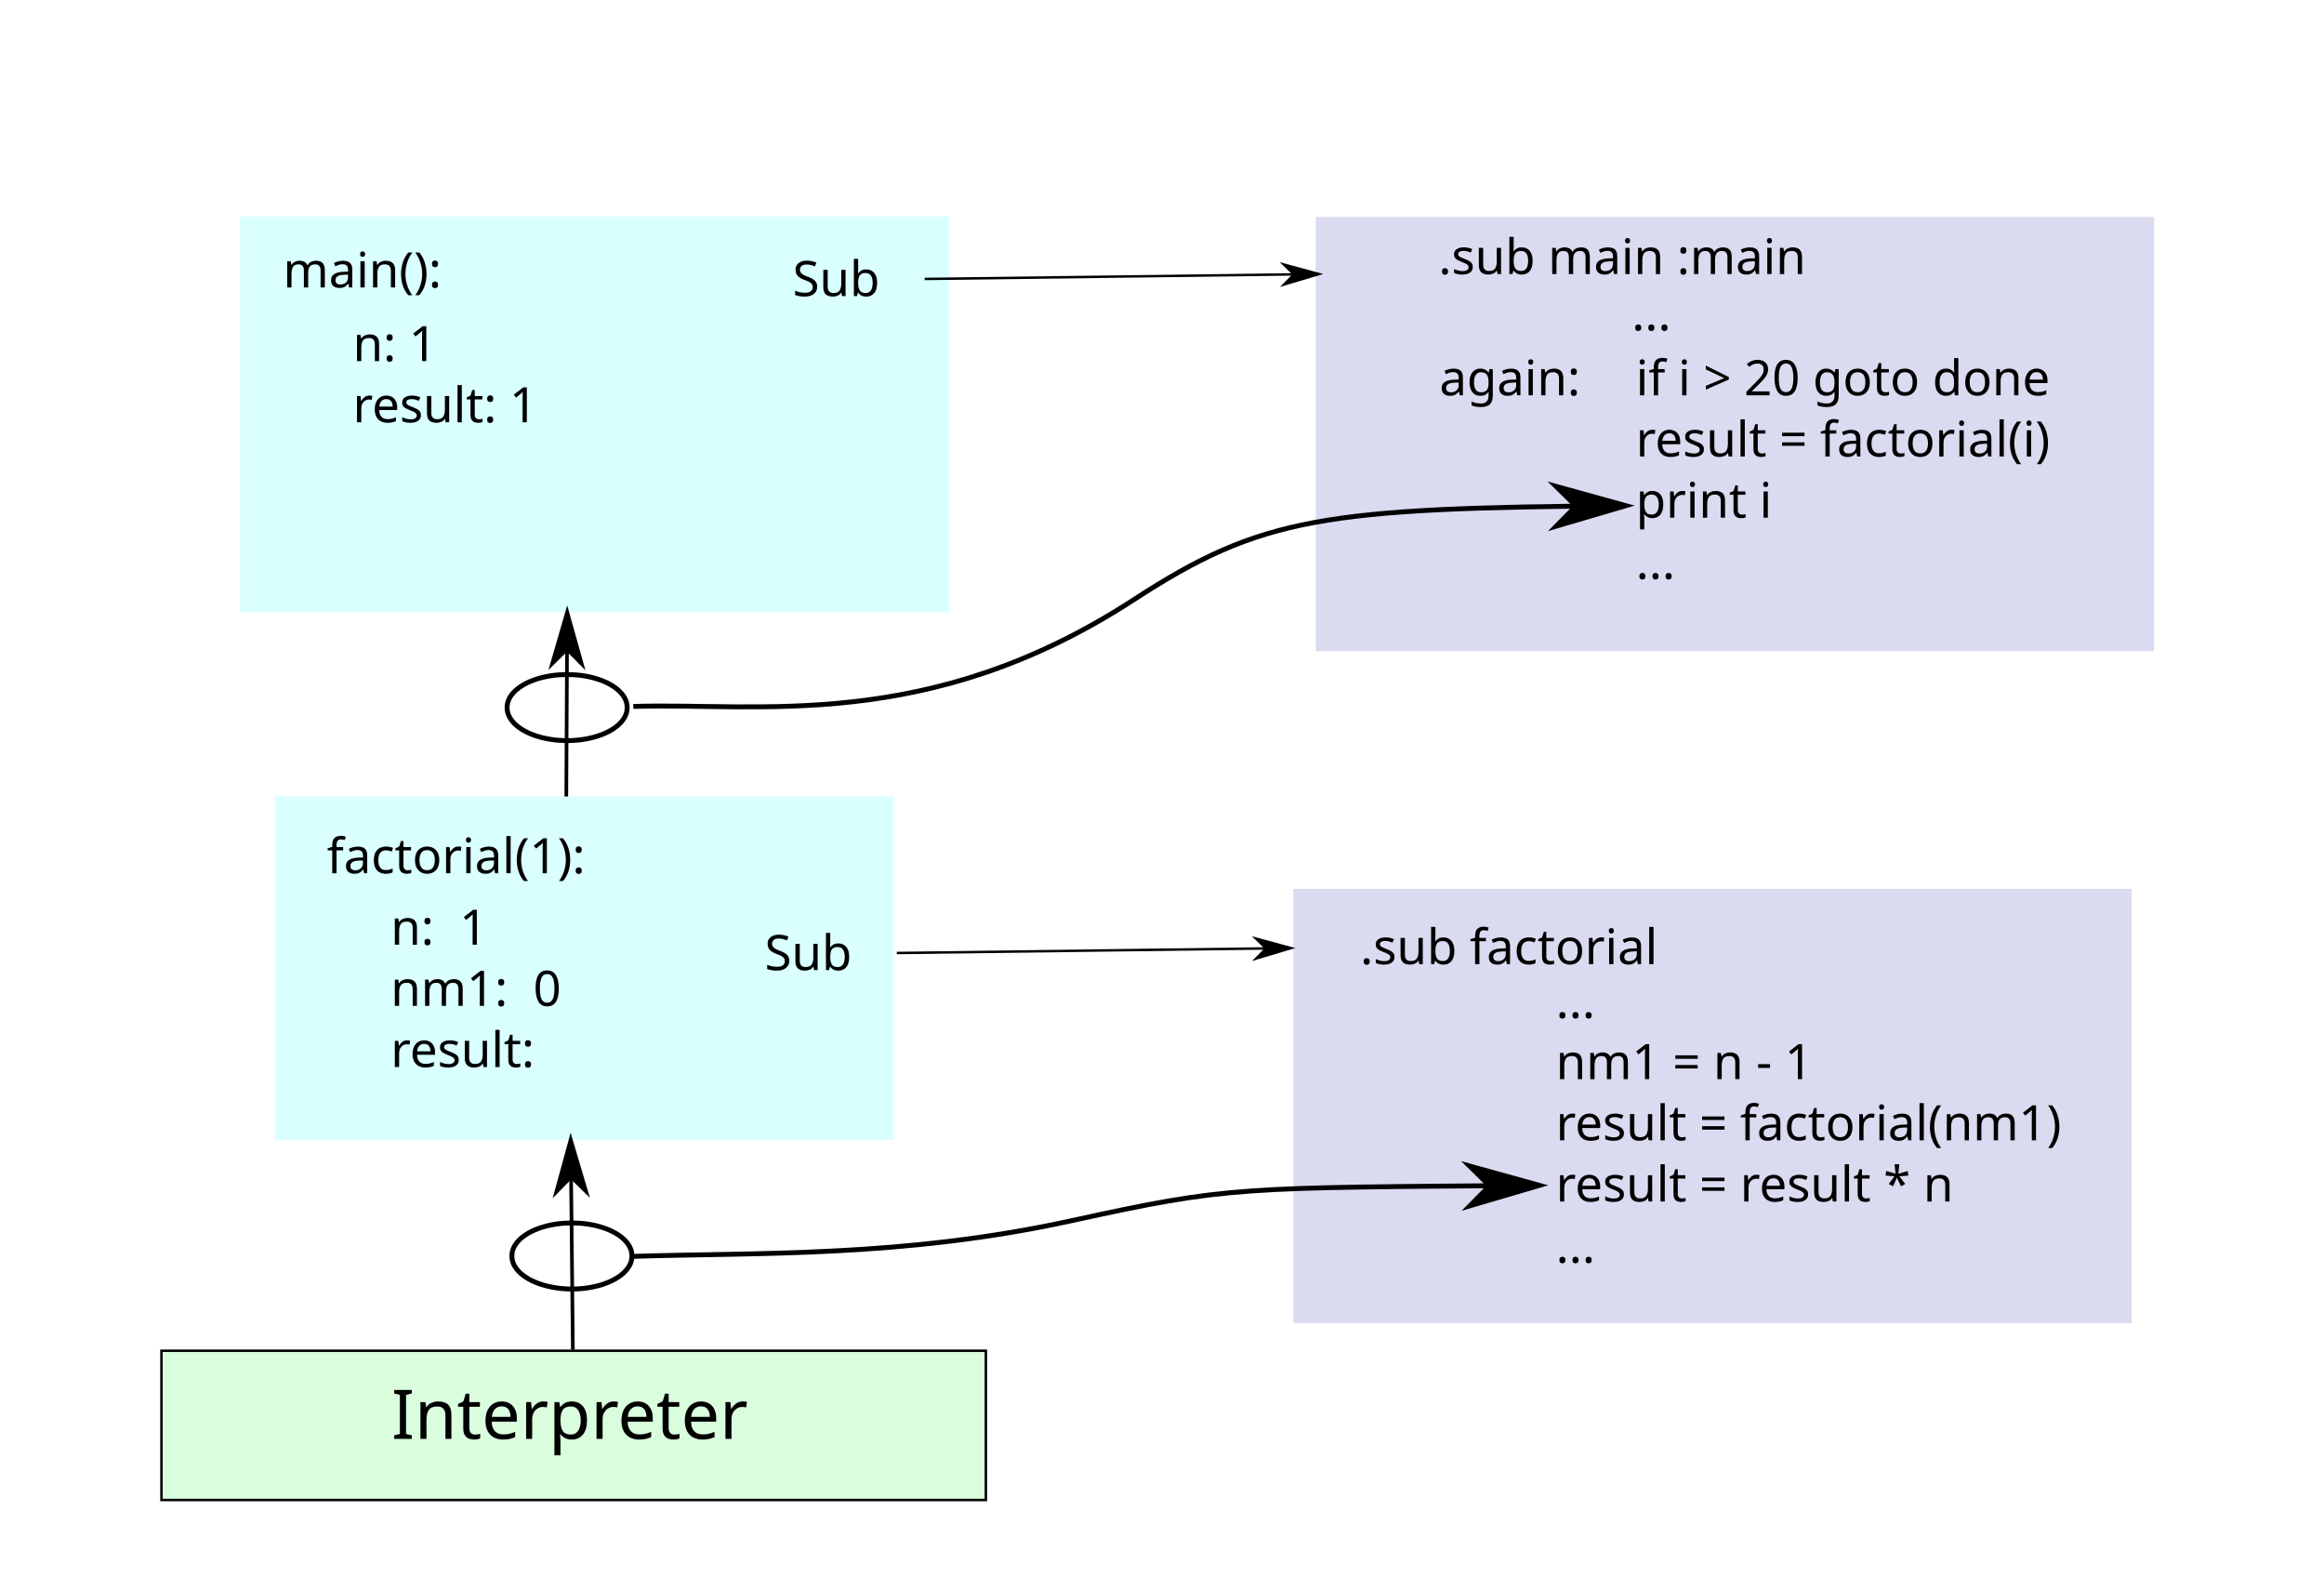
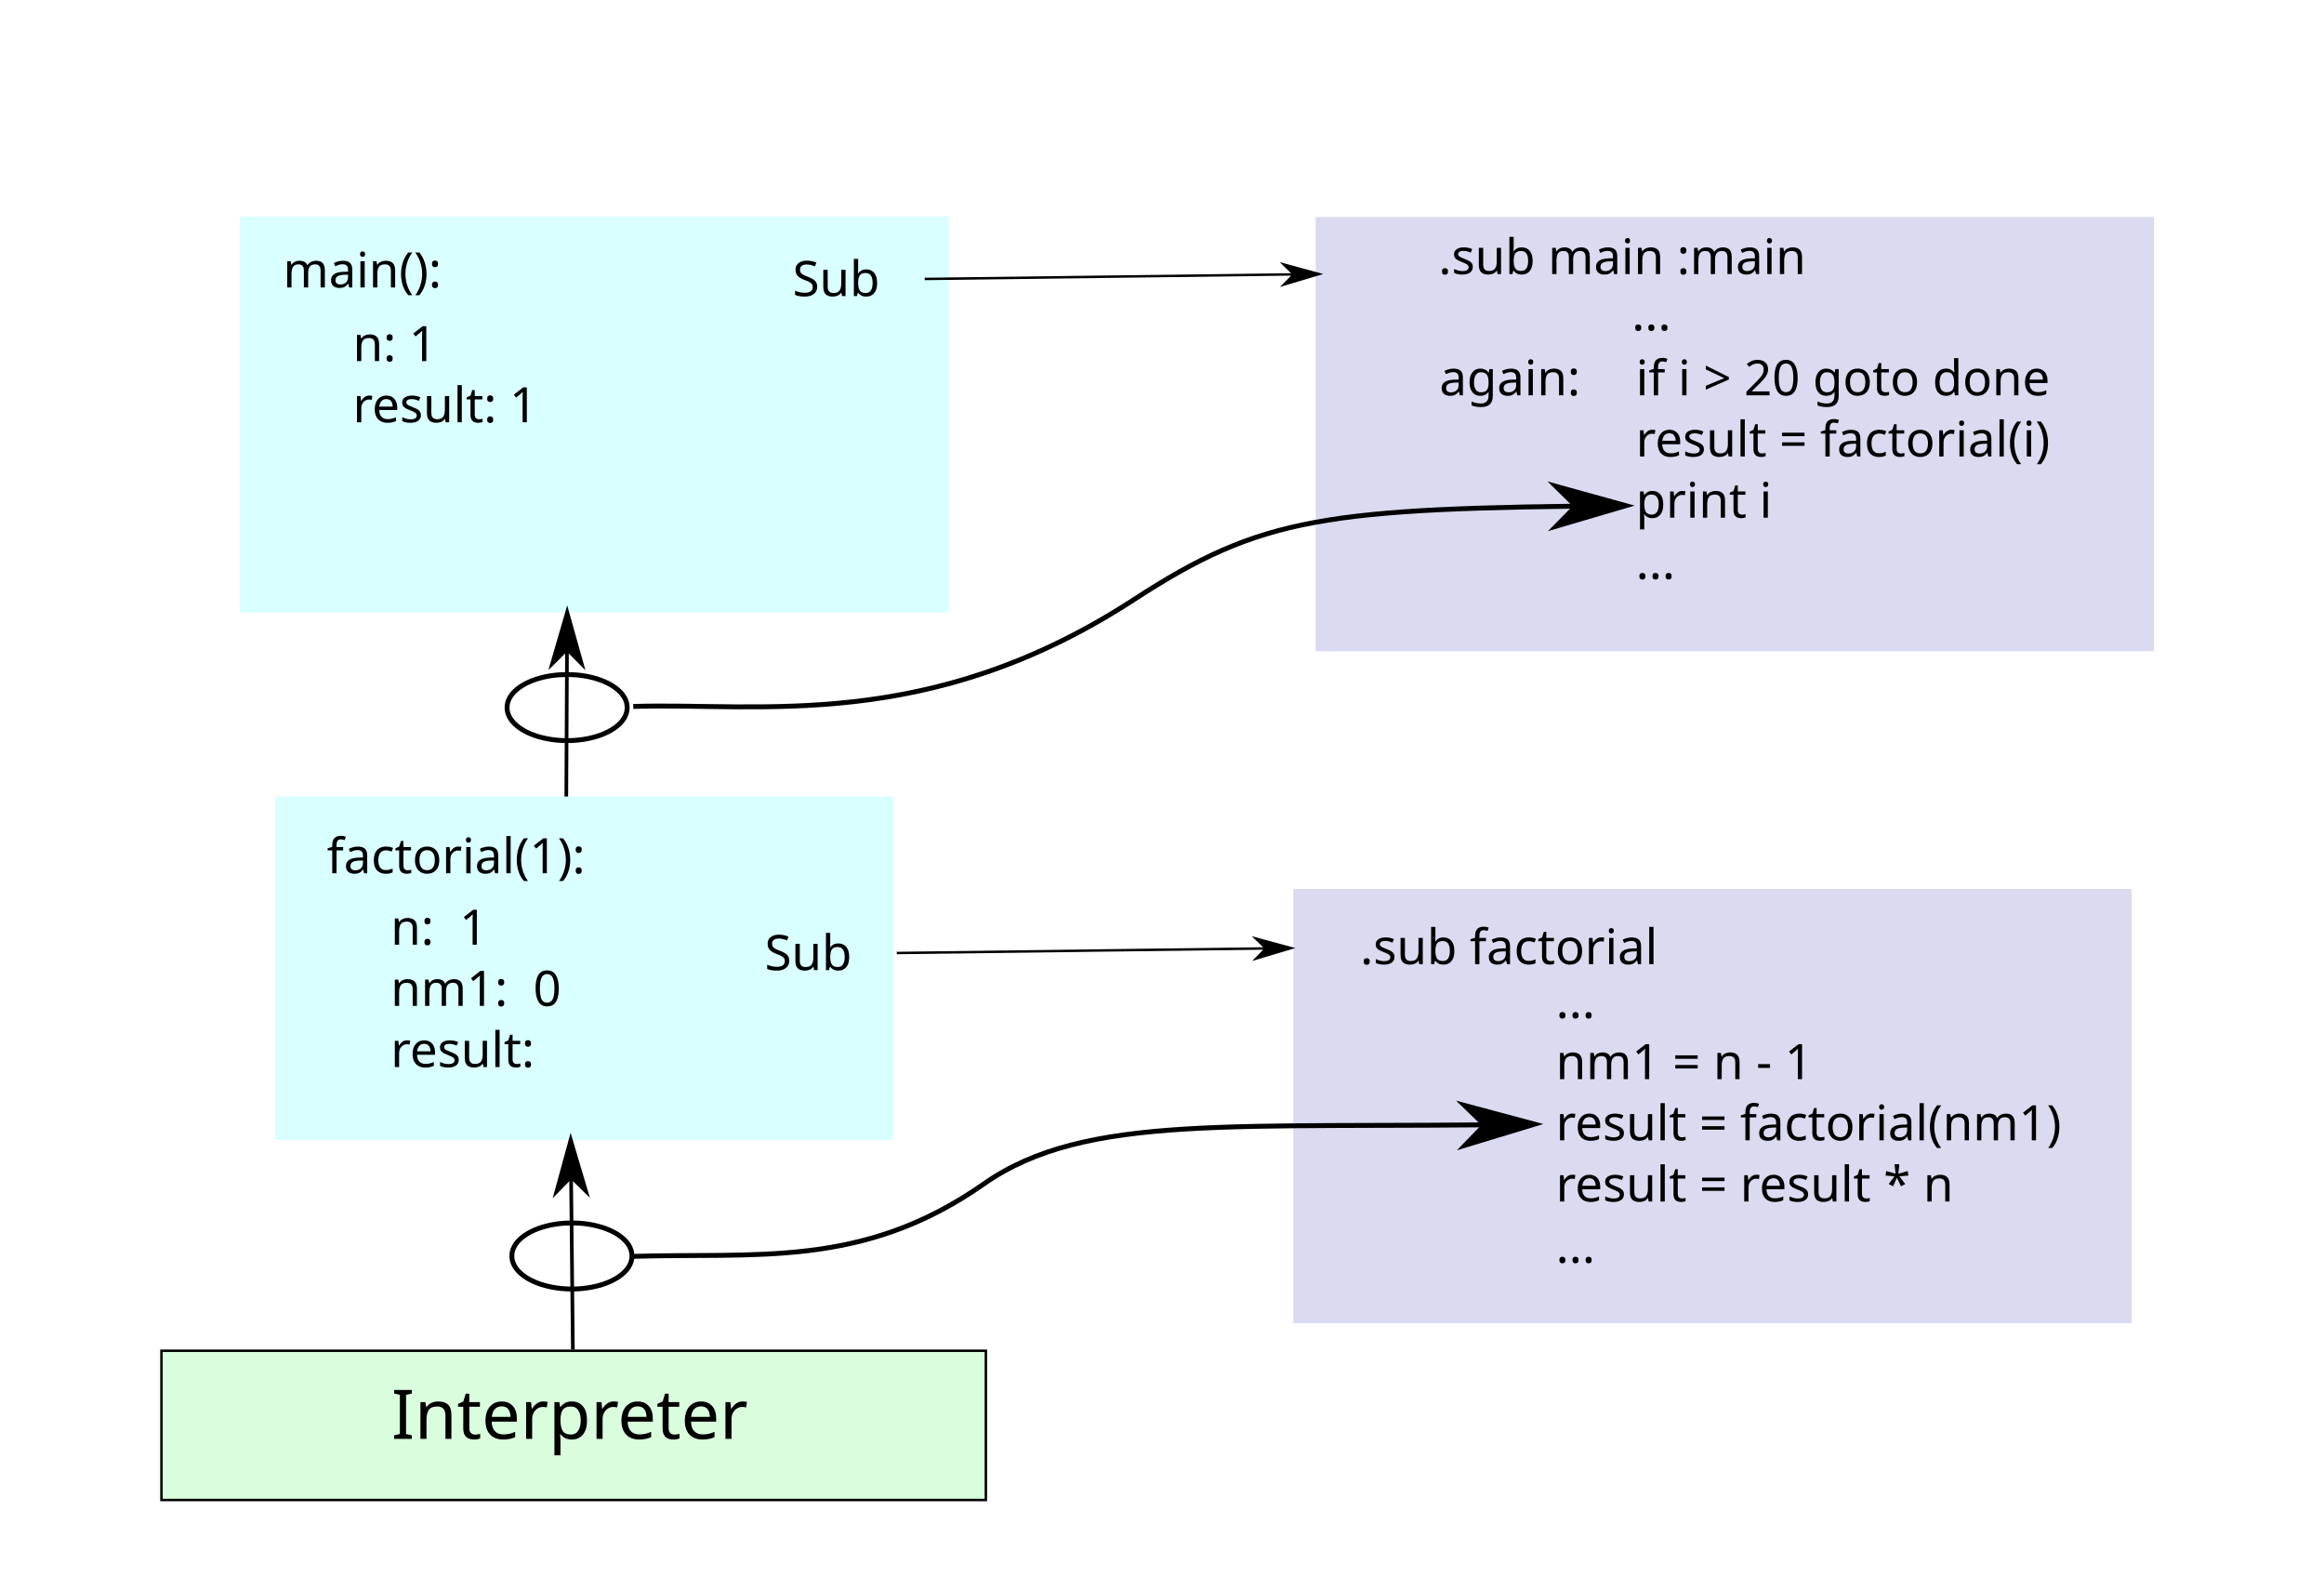
<svg xmlns="http://www.w3.org/2000/svg" width="950" height="650" id="svg7155" version="1.0">
  <defs id="defs7157">
    <marker orient="auto" refY="0" refX="0" id="Arrow2Lstart" style="overflow:visible">
      <path id="path4360" style="font-size:12px;fill-rule:evenodd;stroke-width:0.625;stroke-linejoin:round" d="M 8.719,4.034 L -2.207,0.016 L 8.719,-4.002 C 6.973,-1.63 6.983,1.616 8.719,4.034 z " transform="matrix(1.1,0,0,1.1,1.1,0)" />
    </marker>
    <marker orient="auto" refY="0" refX="0" id="Arrow1Lend" style="overflow:visible">
      <path id="path3235" d="M 0,0 L 5,-5 L -12.5,0 L 5,5 L 0,0 z " style="fill-rule:evenodd;stroke:#000000;stroke-width:1pt;marker-start:none" transform="matrix(-0.8,0,0,-0.8,-10,0)" />
    </marker>
    <marker orient="auto" refY="0" refX="0" id="Arrow1Lstart" style="overflow:visible">
      <path id="path3232" d="M 0,0 L 5,-5 L -12.5,0 L 5,5 L 0,0 z " style="fill-rule:evenodd;stroke:#000000;stroke-width:1pt;marker-start:none" transform="matrix(0.8,0,0,0.8,10,0)" />
    </marker>
  </defs>
  <g id="layer1">
    <rect style="fill:#d9ffff;fill-opacity:1" id="rect7165" width="289.796" height="161.81" x="98.171" y="88.476" />
    <text xml:space="preserve" style="font-size:20px;font-style:normal;font-variant:normal;font-weight:normal;font-stretch:normal;text-align:start;line-height:125%;writing-mode:lr-tb;text-anchor:start;fill:#000000;fill-opacity:1;stroke:none;stroke-width:1px;stroke-linecap:butt;stroke-linejoin:miter;stroke-opacity:1;font-family:Sans" x="115.706" y="117.472" id="text7676">
      <tspan id="tspan3264" x="115.706" y="117.472">main():</tspan>
    </text>
    <text xml:space="preserve" style="font-size:20px;font-style:normal;font-variant:normal;font-weight:normal;font-stretch:normal;text-align:start;line-height:125%;writing-mode:lr-tb;text-anchor:start;fill:#000000;fill-opacity:1;stroke:none;stroke-width:1px;stroke-linecap:butt;stroke-linejoin:miter;stroke-opacity:1;font-family:Sans" x="290.056" y="616.729" id="text7704">
      <tspan id="tspan7706" x="290.056" y="616.729" />
    </text>
    <rect style="fill:#d9ffff;fill-opacity:1" id="rect7716" width="252.717" height="140.353" x="112.48" y="325.498" />
    <text xml:space="preserve" style="font-size:20px;font-style:normal;font-variant:normal;font-weight:normal;font-stretch:normal;text-align:start;line-height:125%;writing-mode:lr-tb;text-anchor:start;fill:#000000;fill-opacity:1;stroke:none;stroke-width:1px;stroke-linecap:butt;stroke-linejoin:miter;stroke-opacity:1;font-family:Sans" x="133.628" y="356.877" id="text7718">
      <tspan id="tspan6417" x="133.628" y="356.877">factorial(1):</tspan>
    </text>
    <path style="fill:none;fill-rule:evenodd;stroke:#000000;stroke-width:1.491;stroke-linecap:butt;stroke-linejoin:miter;marker-start:url(#Arrow1Lstart);stroke-miterlimit:4;stroke-dasharray:none;stroke-opacity:1" d="M 231.851,250.282 L 231.491,325.503" id="path7734" />
    <text xml:space="preserve" style="font-size:20px;font-style:normal;font-variant:normal;font-weight:normal;font-stretch:normal;text-align:start;line-height:125%;writing-mode:lr-tb;text-anchor:start;fill:#000000;fill-opacity:1;stroke:none;stroke-width:1px;stroke-linecap:butt;stroke-linejoin:miter;stroke-opacity:1;font-family:Sans" x="144.238" y="147.58" id="text8295">
      <tspan id="tspan8297" x="144.238" y="147.58">n: 1</tspan>
      <tspan x="144.238" y="172.58" id="tspan8299">result: 1</tspan>
    </text>
    <text xml:space="preserve" style="font-size:20px;font-style:normal;font-variant:normal;font-weight:normal;font-stretch:normal;text-align:start;line-height:125%;writing-mode:lr-tb;text-anchor:start;fill:#000000;fill-opacity:1;stroke:none;stroke-width:1px;stroke-linecap:butt;stroke-linejoin:miter;stroke-opacity:1;font-family:Sans" x="159.699" y="386.063" id="text8301">
      <tspan id="tspan8303" x="159.699" y="386.063">n:  1</tspan>
      <tspan x="159.699" y="411.063" id="tspan8305">nm1:  0</tspan>
      <tspan x="159.699" y="436.063" id="tspan8307">result:</tspan>
    </text>
    <rect style="fill:#dadaf0;fill-opacity:1" id="rect8317" width="342.669" height="177.431" x="537.844" y="88.688" />
    <path style="fill:none;fill-opacity:1;stroke:#000000;stroke-opacity:1" id="path8331" d="M 135.316 215.613 A 12.268 6.691 0 1 1  110.781,215.613 A 12.268 6.691 0 1 1  135.316 215.613 z" transform="matrix(2,0,0,2,-14.27138,-142.0669)" />
    <path style="fill:none;fill-rule:evenodd;stroke:#000000;stroke-width:2px;stroke-linecap:butt;stroke-linejoin:miter;marker-end:url(#Arrow1Lend);stroke-opacity:1" d="M 258.874,288.699 C 310.247,287.008 379.376,299.743 463.494,245.056 C 515.704,211.113 541.409,207.647 664.342,206.647" id="path8341" />
    <text xml:space="preserve" style="font-size:20px;font-style:normal;font-variant:normal;font-weight:normal;font-stretch:normal;text-align:start;line-height:125%;writing-mode:lr-tb;text-anchor:start;fill:#000000;fill-opacity:1;stroke:none;stroke-width:1px;stroke-linecap:butt;stroke-linejoin:miter;stroke-opacity:1;font-family:Sans" x="588.401" y="161.55" id="text8872">
      <tspan id="tspan8874" x="588.401" y="161.55">again:</tspan>
    </text>
    <text xml:space="preserve" style="font-size:20px;font-style:normal;font-variant:normal;font-weight:normal;font-stretch:normal;text-align:start;line-height:125%;writing-mode:lr-tb;text-anchor:start;fill:#000000;fill-opacity:1;stroke:none;stroke-width:1px;stroke-linecap:butt;stroke-linejoin:miter;stroke-opacity:1;font-family:Sans" x="668.699" y="161.55" id="text8876">
      <tspan id="tspan8878" x="668.699" y="161.55">if i &gt; 20 goto done</tspan>
      <tspan x="668.699" y="186.55" id="tspan8880">result = factorial(i)</tspan>
      <tspan x="668.699" y="211.55" id="tspan8882">print i</tspan>
      <tspan x="668.699" y="236.55" id="tspan8884">...</tspan>
    </text>
    <rect style="fill:#dafdde;fill-opacity:1;stroke:#000000;stroke-opacity:1" id="rect2495" width="337" height="61" x="66" y="552" />
    <text xml:space="preserve" style="font-size:28px;font-style:normal;font-variant:normal;font-weight:normal;font-stretch:normal;text-align:start;line-height:100%;writing-mode:lr-tb;text-anchor:start;fill:#000000;fill-opacity:1;stroke:none;stroke-width:1px;stroke-linecap:butt;stroke-linejoin:miter;stroke-opacity:1;font-family:Sans" x="160" y="588" id="text3279">
      <tspan id="tspan5418" x="160" y="588">Interpreter</tspan>
    </text>
    <path style="fill:none;fill-rule:evenodd;stroke:#000000;stroke-width:1.5;stroke-linecap:butt;stroke-linejoin:miter;marker-start:none;marker-end:url(#Arrow1Lend);stroke-miterlimit:4;stroke-dasharray:none;stroke-opacity:1" d="M 234.177,551.5 L 233.284,465.851" id="path3295" />
    <text xml:space="preserve" style="font-size:20px;font-style:normal;font-variant:normal;font-weight:normal;font-stretch:normal;text-align:start;line-height:125%;writing-mode:lr-tb;text-anchor:start;fill:#000000;fill-opacity:1;stroke:none;stroke-width:1px;stroke-linecap:butt;stroke-linejoin:miter;stroke-opacity:1;font-family:Sans" x="588" y="112" id="text3252">
      <tspan x="588" y="112" id="tspan3256">.sub main :main</tspan>
    </text>
    <text xml:space="preserve" style="font-size:20px;font-style:normal;font-variant:normal;font-weight:normal;font-stretch:normal;text-align:start;line-height:125%;writing-mode:lr-tb;text-anchor:start;fill:#000000;fill-opacity:1;stroke:none;stroke-width:1px;stroke-linecap:butt;stroke-linejoin:miter;stroke-opacity:1;font-family:Sans" x="667" y="135" id="text3260">
      <tspan id="tspan3262" x="667" y="135">...</tspan>
    </text>
    <text xml:space="preserve" style="font-size:20px;font-style:normal;font-variant:normal;font-weight:normal;font-stretch:normal;text-align:start;line-height:125%;writing-mode:lr-tb;text-anchor:start;fill:#000000;fill-opacity:1;stroke:none;stroke-width:1px;stroke-linecap:butt;stroke-linejoin:miter;stroke-opacity:1;font-family:Sans" x="324" y="121" id="text3266">
      <tspan id="tspan3268" x="324" y="121">Sub</tspan>
    </text>
    <path style="fill:none;fill-rule:evenodd;stroke:#000000;stroke-width:1px;stroke-linecap:butt;stroke-linejoin:miter;marker-end:url(#Arrow1Lend);stroke-opacity:1" d="M 378,114 L 539,112" id="path3270" />
    <rect style="fill:#dadaf0;fill-opacity:1" id="rect6389" width="342.669" height="177.431" x="528.665" y="363.284" />
    <text xml:space="preserve" style="font-size:20px;font-style:normal;font-variant:normal;font-weight:normal;font-stretch:normal;text-align:start;line-height:125%;writing-mode:lr-tb;text-anchor:start;fill:#000000;fill-opacity:1;stroke:none;stroke-width:1px;stroke-linecap:butt;stroke-linejoin:miter;stroke-opacity:1;font-family:Sans" x="556" y="394" id="text6391">
      <tspan id="tspan6393" x="556" y="394">.sub factorial</tspan>
    </text>
    <text xml:space="preserve" style="font-size:20px;font-style:normal;font-variant:normal;font-weight:normal;font-stretch:normal;text-align:start;line-height:125%;writing-mode:lr-tb;text-anchor:start;fill:#000000;fill-opacity:1;stroke:none;stroke-width:1px;stroke-linecap:butt;stroke-linejoin:miter;stroke-opacity:1;font-family:Sans" x="636" y="416" id="text6395">
      <tspan id="tspan6397" x="636" y="416">...</tspan>
      <tspan x="636" y="441" id="tspan6399">nm1 = n - 1</tspan>
      <tspan x="636" y="466" id="tspan6401">result = factorial(nm1)</tspan>
      <tspan x="636" y="491" id="tspan6403">result = result * n</tspan>
      <tspan x="636" y="516" id="tspan6405">...</tspan>
    </text>
    <text xml:space="preserve" style="font-size:20px;font-style:normal;font-variant:normal;font-weight:normal;font-stretch:normal;text-align:start;line-height:125%;writing-mode:lr-tb;text-anchor:start;fill:#000000;fill-opacity:1;stroke:none;stroke-width:1px;stroke-linecap:butt;stroke-linejoin:miter;stroke-opacity:1;font-family:Sans" x="312.591" y="396.456" id="text6419">
      <tspan id="tspan6421" x="312.591" y="396.456">Sub</tspan>
    </text>
    <path style="fill:none;fill-rule:evenodd;stroke:#000000;stroke-width:1px;stroke-linecap:butt;stroke-linejoin:miter;marker-end:url(#Arrow1Lend);stroke-opacity:1" d="M 366.591,389.456 L 527.591,387.456" id="path6423" />
-     <path style="fill:none;fill-rule:evenodd;stroke:#000000;stroke-width:2px;stroke-linecap:butt;stroke-linejoin:miter;marker-end:url(#Arrow1Lend);stroke-opacity:1" d="M 257.551,513.463 C 308.924,511.772 368.68,514.039 438.171,498.82 C 502.663,484.696 506.086,485.411 629.019,484.411" id="path6425" />
+     <path style="fill:none;fill-rule:evenodd;stroke:#000000;stroke-width:2px;stroke-linecap:butt;stroke-linejoin:miter;marker-end:url(#Arrow1Lend);stroke-opacity:1" d="M 257.551,513.463 C 308.924,511.772 352.422,518.674 402.171,483.82 C 443.962,454.541 505.086,461.411 627.019,459.411" id="path6425" />
    <path style="fill:none;fill-opacity:1;stroke:#000000;stroke-opacity:1" id="path6427" d="M 135.316 215.613 A 12.268 6.691 0 1 1  110.781,215.613 A 12.268 6.691 0 1 1  135.316 215.613 z" transform="matrix(2,0,0,2,-12.31185,82.04094)" />
  </g>
</svg>
